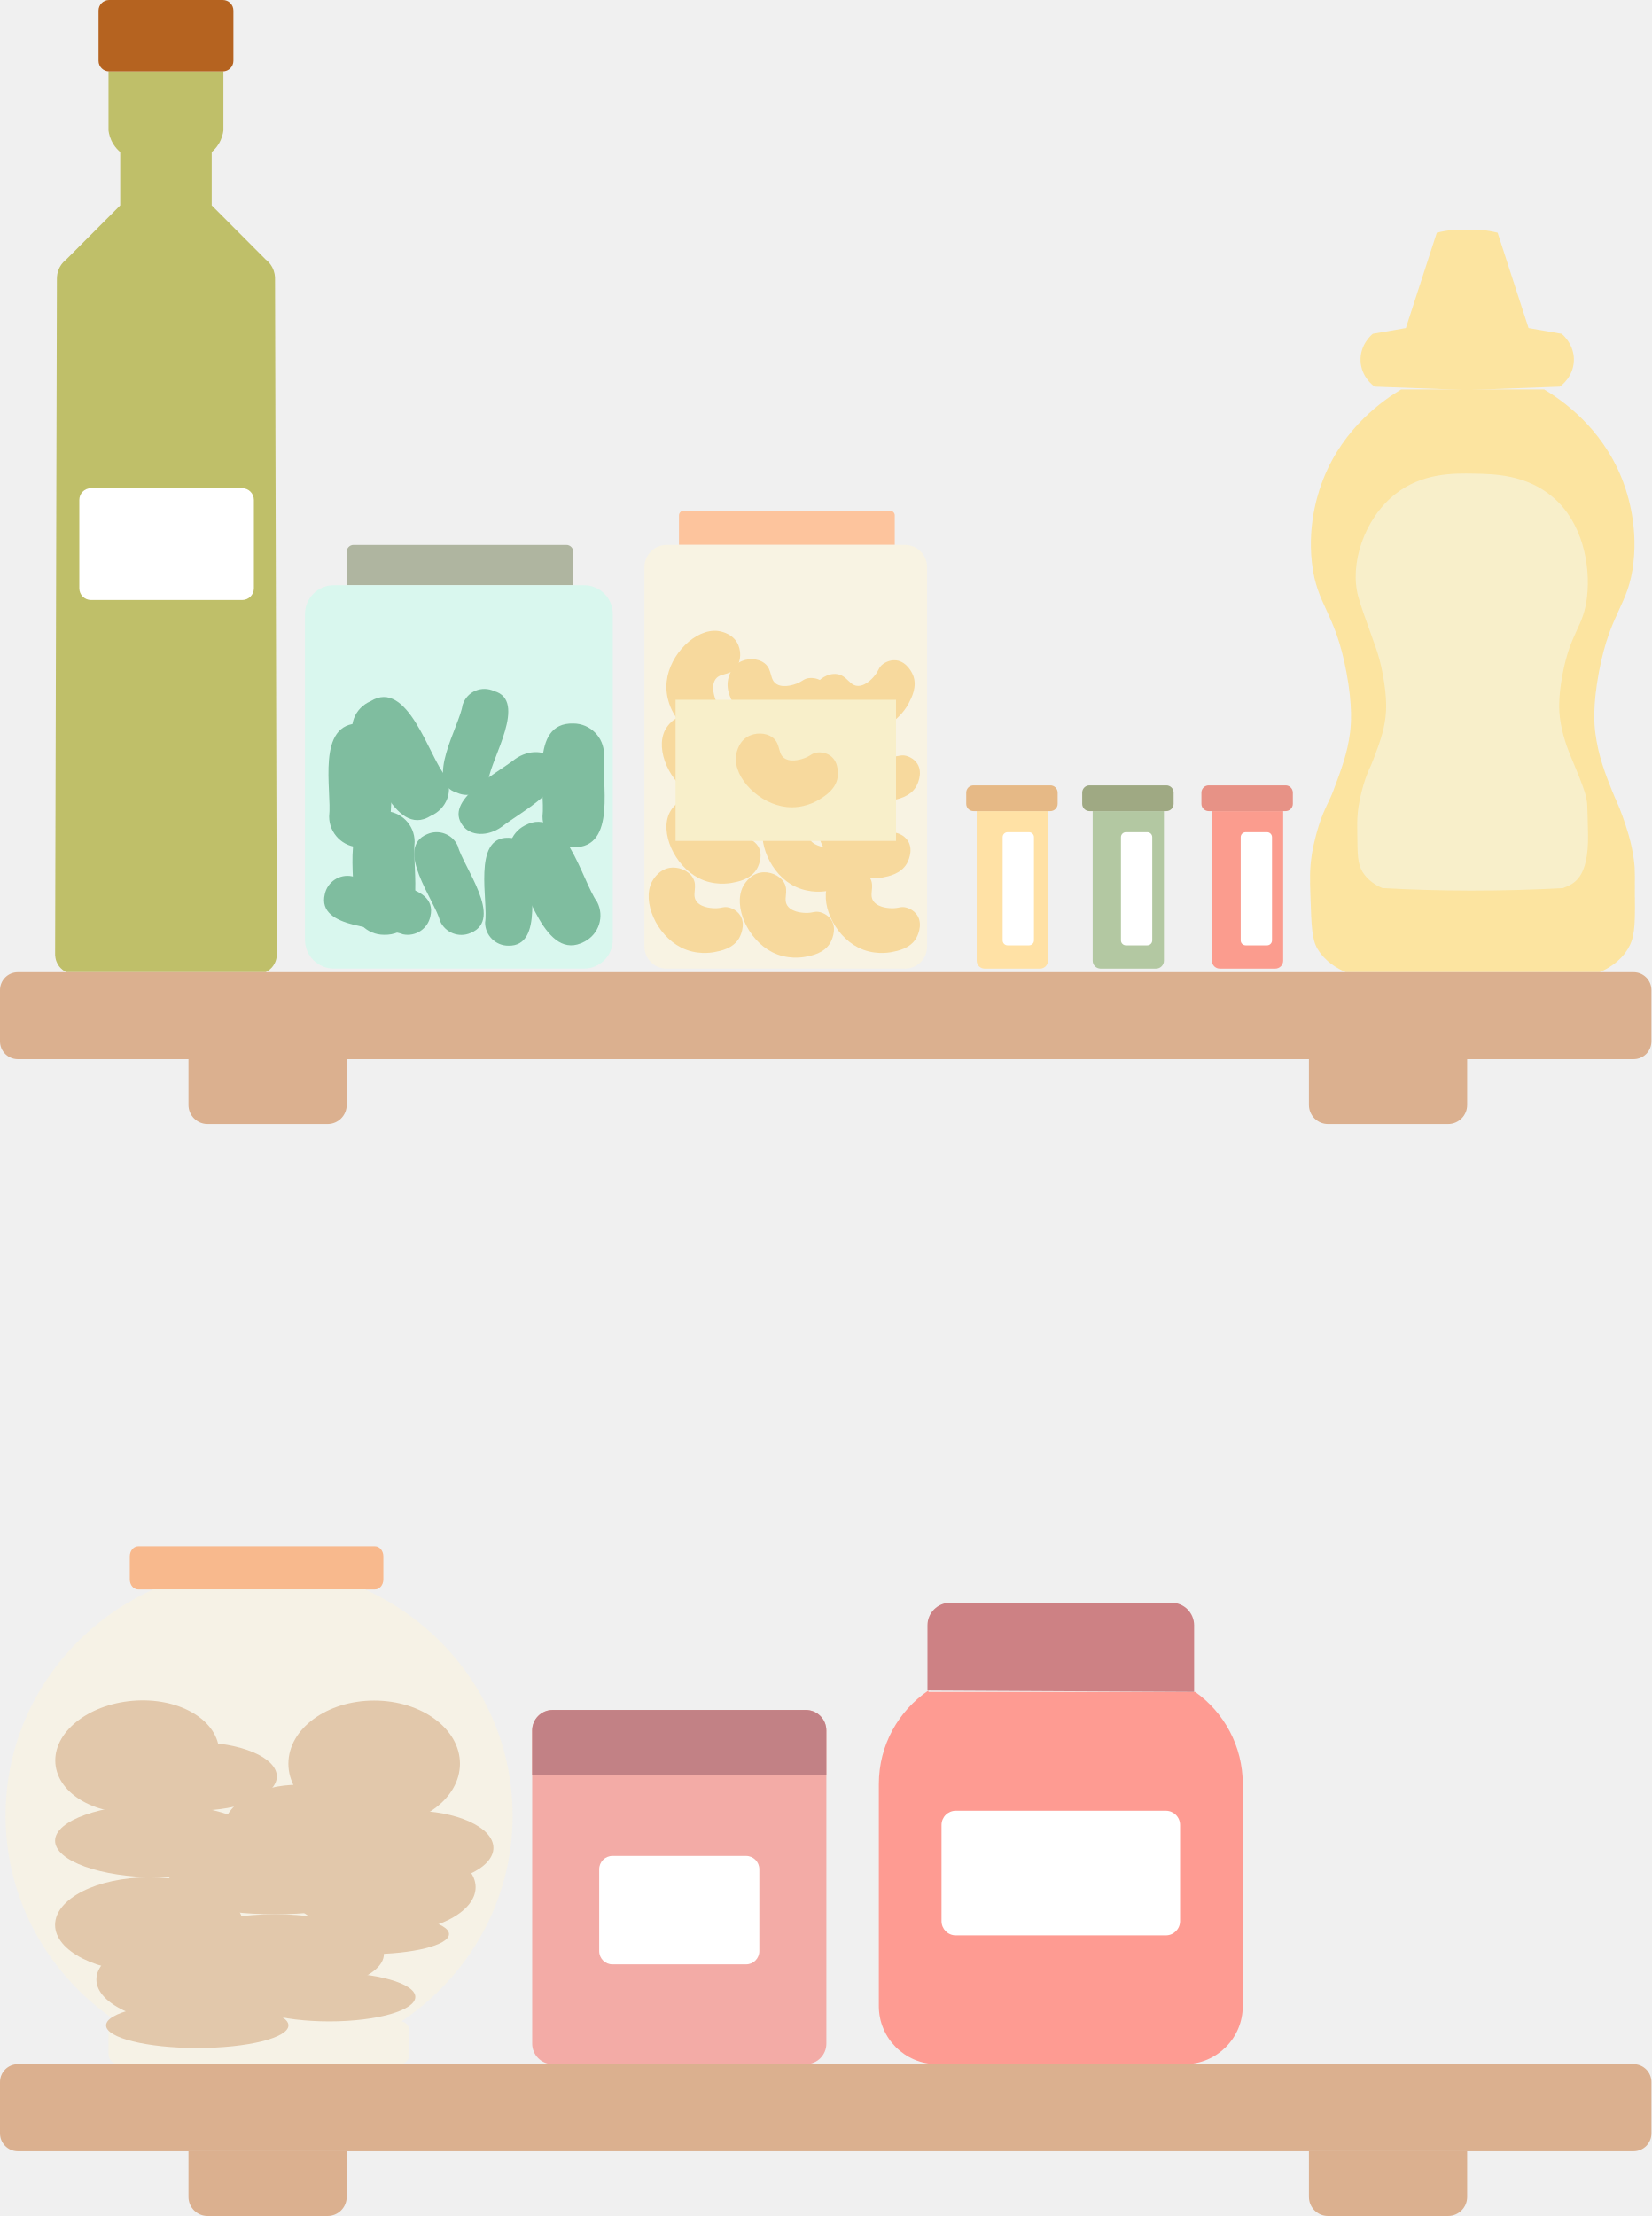
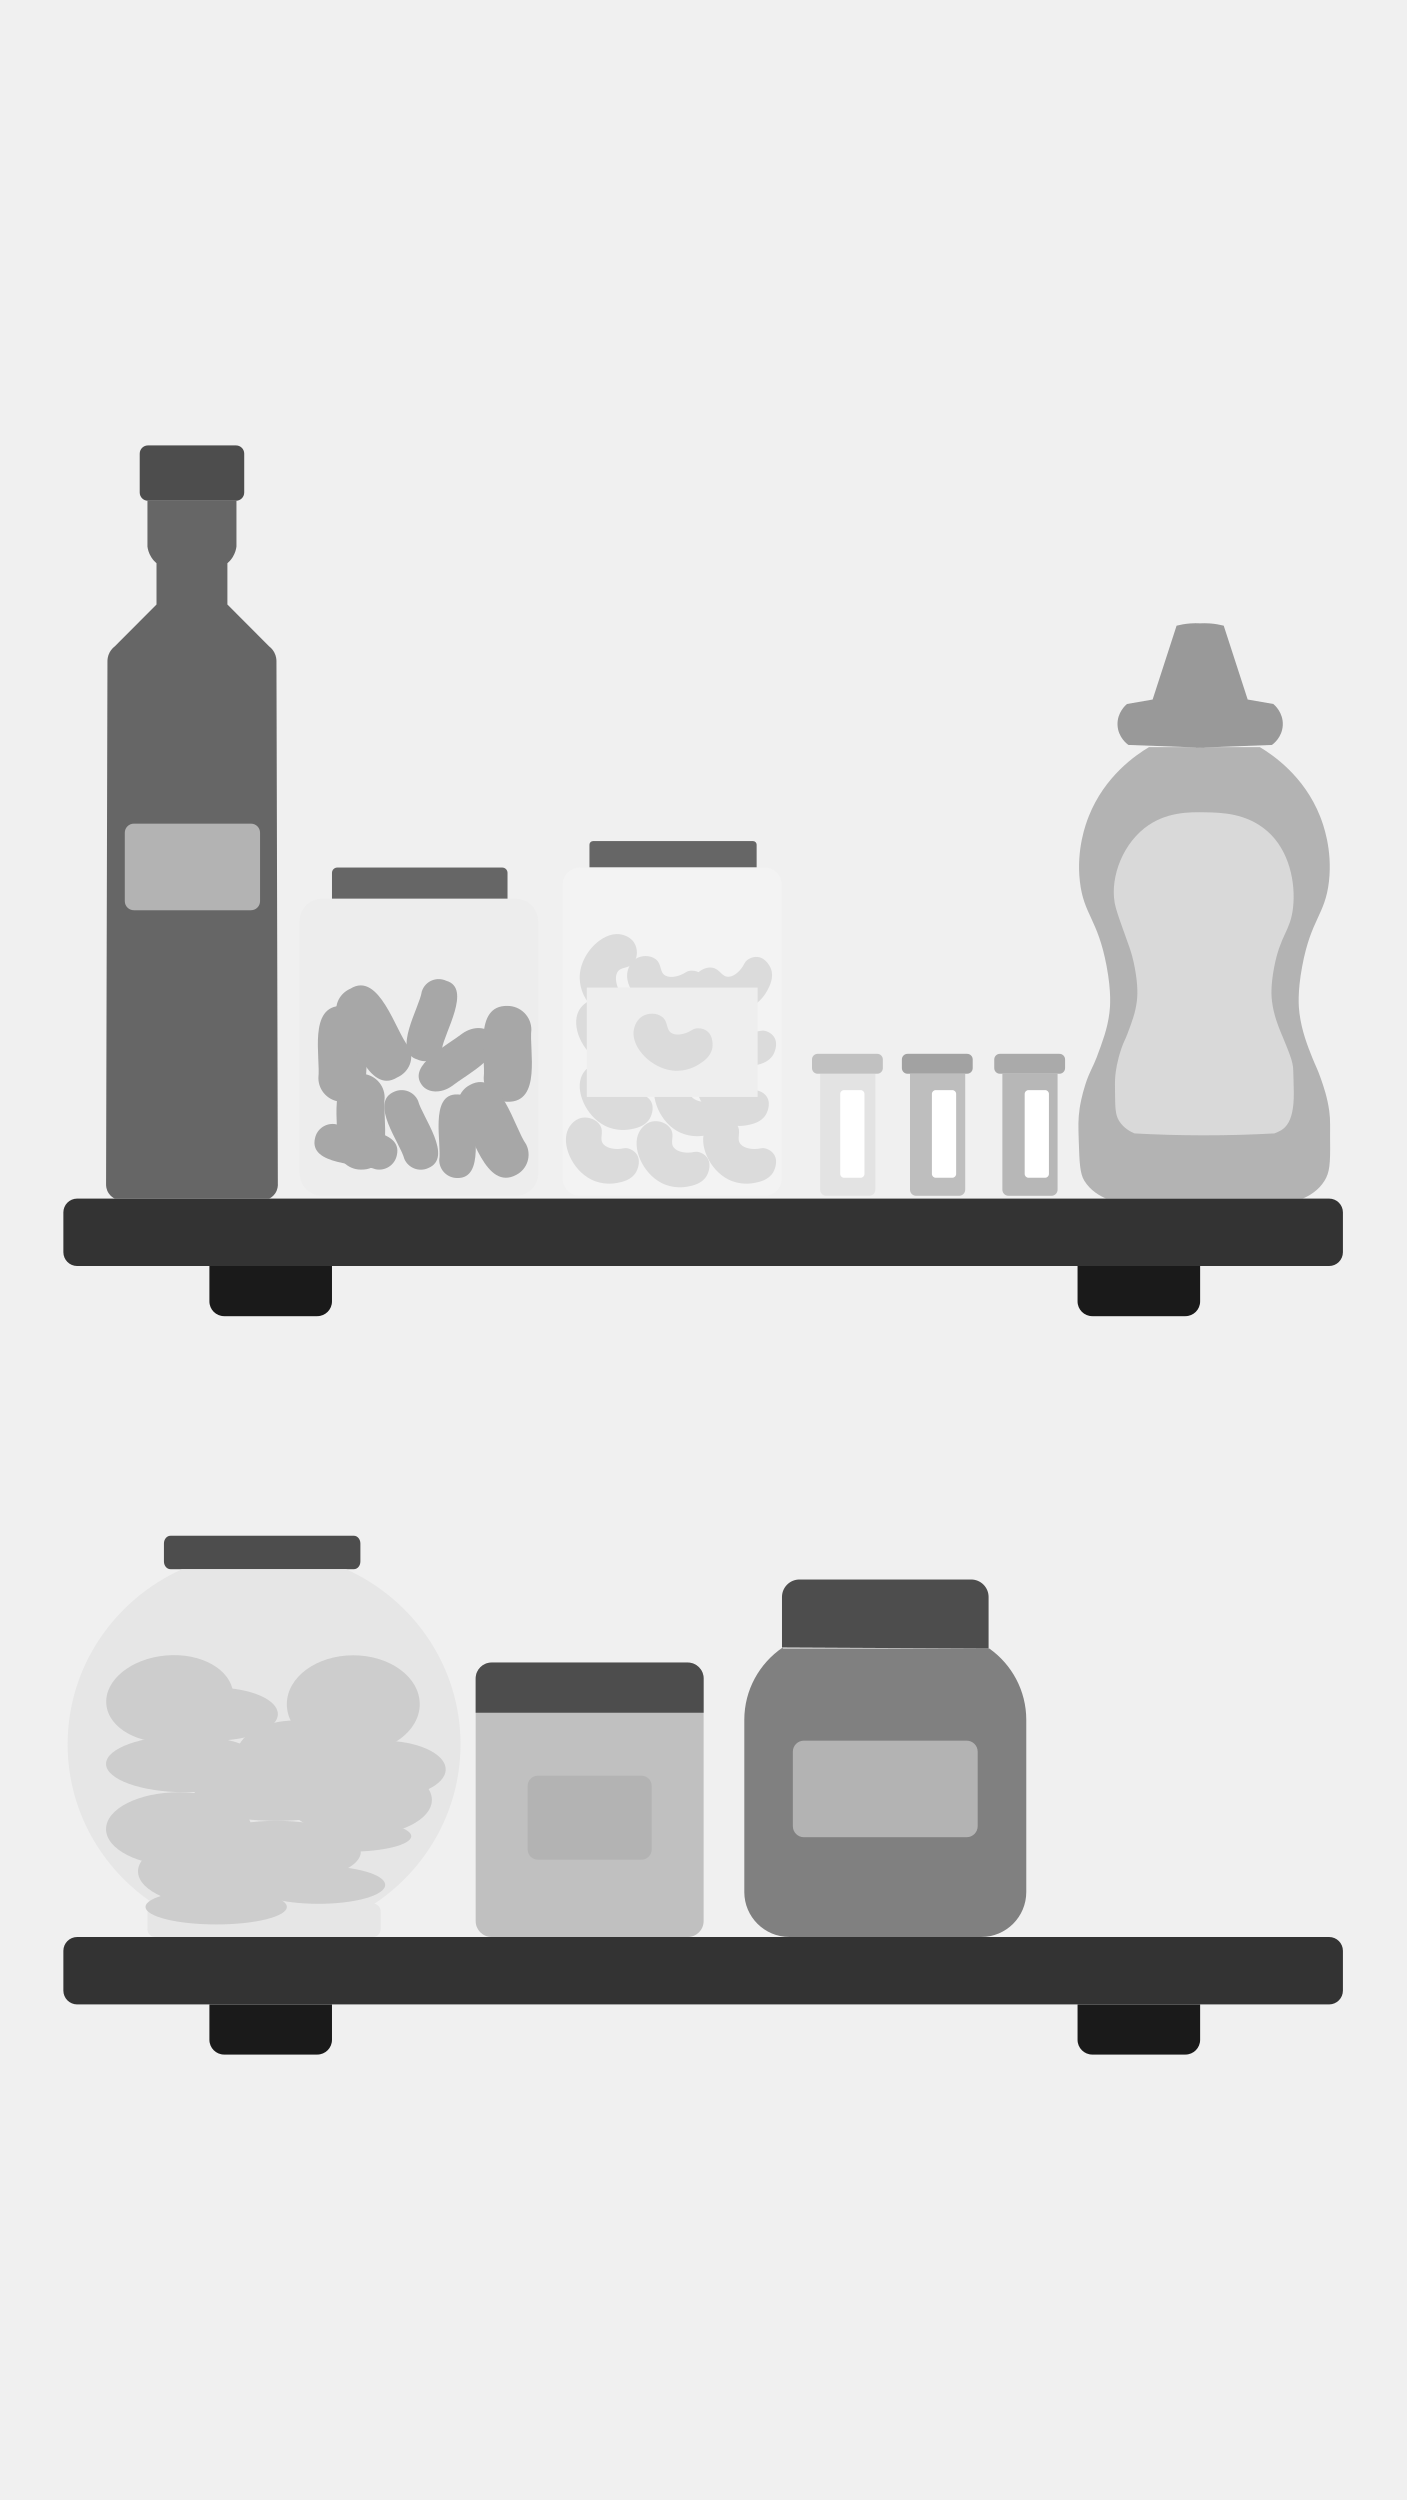
- <svg xmlns="http://www.w3.org/2000/svg" id="Layer_2" data-name="Layer 2" viewBox="0 0 491.35 659.23">
+ <svg xmlns="http://www.w3.org/2000/svg" id="Layer_2" data-name="Layer 2" viewBox="0 0 540 960">
  <defs>
    <style>
      .cls-1 {
+         fill: #b7b7b7;
+       }
+ 
+       .cls-2 {
+         fill: #a7a7a7;
+       }
+ 
+       .cls-3 {
        fill: #fff;
      }

-       .cls-2 {
-         fill: #f8efca;
-       }
- 
-       .cls-3 {
-         fill: #cd8184;
-       }
- 
      .cls-4 {
-         fill: #b3c8a2;
+         fill: #dbdbdb;
      }

      .cls-5 {
-         fill: #f6f2e6;
+         fill: silver;
      }

      .cls-6 {
-         fill: #bfbf69;
+         fill: #4d4d4d;
      }

      .cls-7 {
-         fill: #9fa983;
+         fill: #333;
      }

      .cls-8 {
-         fill: #b56320;
+         fill: #e6e6e6;
      }

      .cls-9 {
-         fill: #e79286;
+         fill: gray;
      }

      .cls-10 {
-         fill: #fce4a0;
+         fill: #aaa;
      }

      .cls-11 {
-         fill: #d9f7ee;
+         fill: #bebebe;
      }

      .cls-12 {
-         fill: #fe9b92;
+         fill: none;
      }

      .cls-13 {
-         fill: #c28185;
+         fill: #c1c1c1;
      }

      .cls-14 {
-         fill: #e2c8ab;
+         fill: #999;
      }

      .cls-15 {
-         fill: #ffe1a5;
+         fill: #b3b3b3;
      }

      .cls-16 {
-         fill: #7fbd9f;
+         fill: #1a1a1a;
      }

      .cls-17 {
-         fill: #afb5a0;
+         fill: #f3f3f3;
      }

      .cls-18 {
-         fill: #f7d99d;
+         fill: #d9d9d9;
      }

      .cls-19 {
-         fill: #f3aba6;
+         fill: #cdcdcd;
      }

      .cls-20 {
-         fill: #fb9c8e;
+         fill: #eee;
      }

      .cls-21 {
-         fill: #f8b98d;
+         fill: #666;
      }

      .cls-22 {
-         fill: #f8f3e3;
+         fill: #a2a2a2;
      }

      .cls-23 {
-         fill: #fdc49d;
+         fill: #e3e3e3;
      }

      .cls-24 {
-         fill: #e6b986;
-       }
- 
-       .cls-25 {
-         fill: #dbb08f;
+         fill: #ededed;
      }
    </style>
  </defs>
  <g id="Layer_2-2" data-name="Layer 2">
    <g>
      <g>
-         <path class="cls-6" d="m82.36,283.6c-.18-66.88-.35-133.75-.53-200.63.01-.67-.06-2.05-.86-3.53-.62-1.14-1.42-1.86-1.93-2.25-5.35-5.37-10.7-10.73-16.05-16.1v-15.84c.59-.5,1.36-1.27,2.03-2.35,1-1.61,1.33-3.14,1.45-4.07v-17.59h-34.18v17.59c.12.92.44,2.46,1.45,4.07.67,1.08,1.44,1.85,2.03,2.35v15.84c-5.35,5.37-10.7,10.73-16.05,16.1-.5.39-1.3,1.1-1.93,2.25-.8,1.48-.87,2.86-.86,3.53-.18,66.88-.35,133.75-.53,200.63-.02.55-.01,2.15,1.07,3.69.77,1.11,1.74,1.67,2.25,1.93h59.33c.51-.25,1.47-.82,2.25-1.93,1.08-1.54,1.09-3.14,1.07-3.69Z" />
-         <rect class="cls-8" x="29.32" width="40.13" height="21.25" rx="3.15" ry="3.15" />
+         <g>
+           <path class="cls-6" d="m127.81,602.57h8.09c1.38,0,2.49-1.32,2.49-2.97v-6.9c0-1.63-1.12-2.97-2.49-2.97h-70.45c-1.39,0-2.5,1.34-2.5,2.97v6.9c0,1.65,1.12,2.97,2.5,2.97h9.31" />
+           <path class="cls-8" d="m143.78,731.02c1.35.28,2.38,1.47,2.38,2.91v6.9c0,1.65-1.32,2.97-2.96,2.97H59.58c-1.63,0-2.97-1.32-2.97-2.97v-6.9c0-1.44,1.03-2.63,2.4-2.91-19.95-13.31-33.04-35.75-33.04-61.2,0-29.84,18.01-55.55,43.95-67.25h62.97c25.94,11.7,43.95,37.41,43.95,67.25,0,25.45-13.11,47.89-33.04,61.2Z" />
+           <rect class="cls-7" x="24.33" y="743.81" width="491.35" height="25.89" rx="5.31" ry="5.31" />
+           <path class="cls-16" d="m80.4,769.7h47.08v13.59c0,3.13-2.54,5.67-5.67,5.67h-35.73c-3.13,0-5.67-2.54-5.67-5.67v-13.59h0Z" />
+           <path class="cls-16" d="m413.77,769.7h47.08v13.59c0,3.13-2.54,5.67-5.67,5.67h-35.73c-3.13,0-5.67-2.54-5.67-5.67v-13.59h0Z" />
+           <path class="cls-9" d="m394.09,660.46v66.07c0,9.53-7.72,17.27-17.27,17.27h-73.72c-9.55,0-17.29-7.74-17.29-17.27v-66.07c0-11.58,5.86-21.79,14.77-27.84v.43h79.34c8.58,6.08,14.17,16.1,14.17,27.41Z" />
+           <path class="cls-6" d="m379.62,633.05v-19.8c0-3.71-3-6.72-6.71-6.72h-65.91c-3.72,0-6.72,3.02-6.72,6.72v19.38" />
+           <rect class="cls-5" x="182.66" y="638.42" width="87.53" height="105.39" rx="6.11" ry="6.11" />
+           <path class="cls-6" d="m188.77,638.42h75.31c3.37,0,6.11,2.74,6.11,6.11v13.15h-87.53v-13.15c0-3.37,2.74-6.11,6.11-6.11Z" />
+           <ellipse class="cls-19" cx="135.66" cy="654.41" rx="25.52" ry="18.78" />
+           <ellipse class="cls-19" cx="65.16" cy="652.33" rx="24.44" ry="16.69" transform="translate(-55.69 7.99) rotate(-4.92)" />
+           <ellipse class="cls-19" cx="106.13" cy="690.52" rx="32.42" ry="8.67" />
+           <ellipse class="cls-19" cx="71.06" cy="677.33" rx="30.34" ry="10.88" />
+           <ellipse class="cls-19" cx="68.69" cy="702.37" rx="27.97" ry="14.15" />
+           <ellipse class="cls-19" cx="137.99" cy="691.15" rx="27.85" ry="13.82" />
+           <ellipse class="cls-19" cx="113.27" cy="673.81" rx="22.39" ry="13.14" />
+           <ellipse class="cls-19" cx="106.13" cy="711.07" rx="32.42" ry="11.88" />
+           <ellipse class="cls-19" cx="83.02" cy="732.25" rx="27.13" ry="6.74" />
+           <ellipse class="cls-19" cx="84.03" cy="718.61" rx="31.03" ry="13.64" />
+           <ellipse class="cls-19" cx="122.28" cy="723.8" rx="25.62" ry="7.27" />
+           <ellipse class="cls-19" cx="82.74" cy="658.21" rx="23.96" ry="10.17" />
+           <ellipse class="cls-19" cx="146.71" cy="679.45" rx="24.43" ry="11.07" />
+           <ellipse class="cls-19" cx="134.03" cy="705.09" rx="23.89" ry="5.98" />
+           <rect class="cls-15" x="202.61" y="681.86" width="47.64" height="32.26" rx="3.94" ry="3.94" />
+           <rect class="cls-15" x="304.45" y="668.41" width="70.98" height="37.08" rx="4.24" ry="4.24" />
+         </g>
+         <g>
+           <g>
+             <path class="cls-21" d="m106.69,454.64c-.18-66.88-.35-133.75-.53-200.63.01-.67-.06-2.05-.86-3.53-.62-1.14-1.42-1.86-1.93-2.25-5.35-5.37-10.7-10.73-16.05-16.1v-15.84c.59-.5,1.36-1.27,2.03-2.35,1-1.61,1.33-3.14,1.45-4.07v-17.59h-34.18v17.59c.12.92.44,2.46,1.45,4.07.67,1.08,1.44,1.85,2.03,2.35v15.84c-5.35,5.37-10.7,10.73-16.05,16.1-.5.39-1.3,1.1-1.93,2.25-.8,1.48-.87,2.86-.86,3.53-.18,66.88-.35,133.75-.53,200.63-.02.55-.01,2.15,1.07,3.69.77,1.11,1.74,1.67,2.25,1.93h59.33c.51-.25,1.47-.82,2.25-1.93,1.08-1.54,1.09-3.14,1.07-3.69Z" />
+             <rect class="cls-6" x="53.65" y="171.04" width="40.13" height="21.25" rx="3.15" ry="3.15" />
+           </g>
+           <path class="cls-21" d="m129.51,333.14h63.34c1.12,0,2.04.91,2.04,2.04v9.95h-67.41v-9.95c0-1.12.91-2.04,2.04-2.04Z" />
+           <rect class="cls-24" x="115.06" y="345.13" width="91.59" height="114.06" rx="8.58" ry="8.58" />
+           <path class="cls-21" d="m227.73,322.98h61.44c.76,0,1.38.62,1.38,1.38v8.78h-64.2v-8.78c0-.76.62-1.38,1.38-1.38Z" />
+           <rect class="cls-17" x="216.07" y="333.14" width="84.1" height="126.05" rx="6.58" ry="6.58" />
+           <path class="cls-23" d="m314.94,412.32h21.19v44.52c0,1.29-1.05,2.35-2.35,2.35h-16.5c-1.29,0-2.35-1.05-2.35-2.35v-44.52h0Z" />
+           <rect class="cls-13" x="311.81" y="404.67" width="27.2" height="7.65" rx="2.16" ry="2.16" />
+           <path class="cls-11" d="m349.45,412.32h21.19v44.52c0,1.29-1.05,2.35-2.35,2.35h-16.5c-1.29,0-2.35-1.05-2.35-2.35v-44.52h0Z" />
+           <rect class="cls-22" x="346.32" y="404.67" width="27.2" height="7.65" rx="2.16" ry="2.16" />
+           <g>
+             <path class="cls-1" d="m384.92,412.32h21.19v44.52c0,1.29-1.05,2.35-2.35,2.35h-16.5c-1.29,0-2.35-1.05-2.35-2.35v-44.52h0Z" />
+             <rect class="cls-10" x="381.79" y="404.67" width="27.2" height="7.65" rx="2.16" ry="2.16" />
+           </g>
+           <path class="cls-15" d="m510.75,438c-.06-5.16.18-7.74-.31-11.32-.74-5.36-2.18-9.49-3.32-12.73-1.3-3.68-1.84-4.39-3.22-7.84-1.86-4.67-4.06-10.27-4.92-17.12-.29-2.29-.82-7.87,1.07-17.98,3.41-18.23,8.81-19.68,10.27-32.53,1.4-12.36-2.28-22.16-3.42-25.04-6.1-15.38-18.06-23.51-23.11-26.54h-42.59c-5.06,3.02-17.01,11.16-23.11,26.54-1.14,2.88-4.83,12.68-3.42,25.04,1.46,12.85,6.86,14.3,10.27,32.53,1.89,10.1,1.36,15.68,1.07,17.98-.76,6.04-2.55,10.79-4.92,17.12-1.32,3.51-2.73,5.45-4.22,10.04-1.57,4.82-2.14,8.51-2.27,9.35-.62,4.14-.54,7.06-.36,12.49.27,8.34.4,12.59,2.14,15.41,2.36,3.84,5.98,5.83,8.35,6.85h75.54c2.37-1.02,5.99-3.01,8.35-6.85,1.95-3.17,2.25-6.31,2.14-15.41Z" />
+           <path class="cls-18" d="m496.82,419.4c-.02-1.68-.06-3.59-.13-5.71-.08-2.28-.1-3.41-.16-3.88-.23-1.91-.7-3.47-2.22-7.35-1.15-2.92-1.88-4.57-2.36-5.74-1.09-2.63-2.84-6.96-3.5-12.18-.21-1.63-.58-5.6.76-12.79,2.43-12.97,6.27-14,7.31-23.14,1.1-9.64-1.43-22.14-9.98-29.53-7.95-6.87-17.49-7.04-23.61-7.15-6.1-.11-15.39-.27-23.43,6.06-9.37,7.38-13.72,20.98-11.02,30.62.78,2.8,1.88,5.83,5.14,14.93.77,2.14,1.52,4.75,2.16,8.21,1.34,7.19.97,11.15.76,12.79-.54,4.3-1.81,7.68-3.5,12.18-1.12,2.97-1.46,3.11-2.39,5.8-1.73,5.04-2.19,8.91-2.31,10-.26,2.46-.21,4.18-.17,6.88.07,5.7.06,8.58,1.52,10.96,1.68,2.73,4.25,4.15,5.94,4.87,8.31.46,17.05.72,26.17.74,9.63.01,18.83-.26,27.56-.74,3.22-1.27,7.62-2.8,7.46-15.83Z" />
+           <path class="cls-14" d="m488.95,270.33c-3.28-.57-6.56-1.14-9.84-1.71-3.07-9.45-6.13-18.9-9.2-28.36-1.46-.37-3.22-.71-5.24-.86-1.39-.1-2.66-.1-3.81-.04-1.16-.06-2.43-.07-3.81.04-2.02.15-3.79.49-5.24.86-3.07,9.45-6.13,18.9-9.2,28.36-3.28.57-6.56,1.14-9.84,1.71-.38.31-3.87,3.26-3.64,8.13.22,4.71,3.74,7.29,4.17,7.6,8.64.32,17.28.64,25.92.96,0,.04,0,.08,0,.12l1.64-.06c.55.02,1.1.04,1.64.06,0-.04,0-.08,0-.12,8.64-.32,17.28-.64,25.92-.96.43-.3,3.95-2.89,4.17-7.6.23-4.87-3.26-7.83-3.64-8.13Z" />
+           <rect class="cls-7" x="24.33" y="460.26" width="491.35" height="25.89" rx="5.31" ry="5.31" />
+           <path class="cls-16" d="m80.4,486.15h47.08v13.59c0,3.13-2.54,5.67-5.67,5.67h-35.73c-3.13,0-5.67-2.54-5.67-5.67v-13.59h0Z" />
+           <path class="cls-16" d="m413.77,486.15h47.08v13.59c0,3.13-2.54,5.67-5.67,5.67h-35.73c-3.13,0-5.67-2.54-5.67-5.67v-13.59h0Z" />
+           <path class="cls-2" d="m161.99,416.62c2.26,3.17,7.44,3.35,11.57.41,5.96-4.66,21.2-12.27,15.56-19.75-2.26-3.17-7.44-3.35-11.57-.41-5.96,4.66-21.2,12.27-15.56,19.75Z" />
+           <path class="cls-2" d="m138.55,449.13c-5.05,0-9.15-4.1-9.15-9.15.89-7.75-4.07-27.99,9.15-27.66,5.05,0,9.15,4.1,9.15,9.15-.89,7.75,4.07,27.99-9.15,27.66Z" />
+           <path class="cls-2" d="m131.41,423.08c-5.05,0-9.15-4.1-9.15-9.15.89-7.75-4.07-27.99,9.15-27.66,5.05,0,9.15,4.1,9.15,9.15-.89,7.75,4.07,27.99-9.15,27.66Z" />
+           <path class="cls-2" d="m194.89,423.08c-5.05,0-9.15-4.1-9.15-9.15.89-7.75-4.07-27.99,9.15-27.66,5.05,0,9.15,4.1,9.15,9.15-.89,7.75,4.07,27.99-9.15,27.66Z" />
+           <path class="cls-2" d="m152.47,413.76c4.63-1.99,6.98-7.45,4.34-11.95-4.78-5.51-11.17-29.07-22.24-22.16-4.64,1.99-6.99,7.45-4.34,11.95,4.78,5.51,11.17,29.07,22.25,22.16Z" />
+           <path class="cls-2" d="m171.39,376.63c-3.62-1.69-8.11-.03-9.43,4.13-.8,6.03-11.58,23.26-1.66,26.09,3.62,1.69,8.11.03,9.43-4.13.8-6.03,11.58-23.26,1.66-26.09Z" />
+           <path class="cls-2" d="m175.56,452.36c10.81.29,5.86-19.12,6.9-25.2,0-3.81-3.09-6.9-6.9-6.9-10.81-.29-5.86,19.12-6.9,25.2,0,3.81,3.09,6.9,6.9,6.9Z" />
+           <path class="cls-2" d="m164.37,448.58c10.01-4.08-2.33-19.86-3.82-25.85-1.53-3.49-5.61-5.08-9.1-3.54-10.01,4.08,2.33,19.86,3.82,25.85,1.53,3.49,5.61,5.08,9.1,3.54Z" />
+           <path class="cls-2" d="m120.96,437.09c-2.49,10.52,17.52,9.64,23.26,11.9,3.73.78,7.39-1.62,8.16-5.35,2.49-10.52-17.52-9.64-23.26-11.9-3.73-.78-7.39,1.62-8.16,5.35Z" />
+           <path class="cls-2" d="m198.24,451.15c4.29-2.21,5.98-7.48,3.77-11.77-4.56-6.29-9.76-29.13-21.54-22.77-4.29,2.21-5.98,7.48-3.77,11.77,4.56,6.29,9.76,29.13,21.54,22.77Z" />
+           <path class="cls-4" d="m264.71,413.65c1.45,2.87-.95,5.13.72,7.35,1.44,1.92,4.7,2.18,5.3,2.23,1.92.16,2.54-.42,4.07.1.26.09,2.15.76,3.13,2.6,1.62,3.04-.71,6.51-.84,6.7-2.05,2.97-5.74,3.38-7.68,3.59-1.03.11-5.48.5-9.81-2.15-6.96-4.26-10.54-14.47-7.15-20.08.24-.4,2.11-3.38,5.44-3.77,2.68-.31,5.66,1.14,6.82,3.42Z" />
+           <path class="cls-4" d="m255.11,387c1.67,2.75-.55,5.19,1.28,7.28,1.59,1.8,4.85,1.82,5.46,1.82,1.92,0,2.5-.61,4.07-.21.27.07,2.2.59,3.32,2.35,1.84,2.91-.21,6.54-.32,6.74-1.82,3.12-5.46,3.81-7.38,4.17-1.02.19-5.43.92-9.95-1.39-7.27-3.71-11.62-13.62-8.67-19.47.21-.41,1.85-3.54,5.14-4.17,2.64-.51,5.73.7,7.06,2.89Z" />
+           <path class="cls-4" d="m243.35,369.68c-1.98,2.54-5.05,1.32-6.35,3.78-1.12,2.12.02,5.18.24,5.75.67,1.8,1.46,2.12,1.64,3.72.03.27.23,2.27-1.02,3.94-2.06,2.76-6.19,2.13-6.42,2.09-3.56-.59-5.5-3.75-6.52-5.42-.54-.88-2.79-4.75-2.23-9.8.89-8.11,8.61-15.7,15.13-15.02.46.05,3.96.47,5.72,3.32,1.42,2.29,1.38,5.61-.19,7.63Z" />
+           <path class="cls-4" d="m251.77,368.32c2.54,1.97,1.34,5.04,3.8,6.34,2.12,1.12,5.18-.04,5.75-.25,1.8-.68,2.12-1.47,3.72-1.65.27-.03,2.27-.23,3.94,1.01,2.76,2.05,2.15,6.18,2.11,6.41-.58,3.56-3.74,5.51-5.4,6.54-.88.54-4.74,2.8-9.79,2.26-8.12-.87-15.72-8.56-15.06-15.09.05-.46.46-3.96,3.3-5.73,2.29-1.42,5.6-1.4,7.63.17Z" />
+           <path class="cls-4" d="m273.33,371.57c3.19.4,3.72,3.66,6.5,3.51,2.4-.12,4.44-2.67,4.82-3.15,1.2-1.5,1.07-2.34,2.36-3.32.22-.17,1.83-1.36,3.91-1.14,3.42.36,5,4.23,5.08,4.44,1.31,3.36-.41,6.64-1.32,8.38-.48.92-2.65,4.82-7.27,6.93-7.42,3.39-17.89.65-20.65-5.3-.2-.42-1.63-3.64-.08-6.62,1.24-2.39,4.11-4.06,6.65-3.74Z" />
+           <path class="cls-4" d="m257.57,433.52c1.67,2.75-.55,5.19,1.28,7.28,1.59,1.8,4.85,1.82,5.46,1.82,1.92,0,2.5-.61,4.07-.21.27.07,2.2.59,3.32,2.35,1.84,2.91-.21,6.54-.32,6.74-1.82,3.12-5.46,3.81-7.38,4.17-1.02.19-5.43.92-9.95-1.39-7.27-3.71-11.62-13.62-8.67-19.47.21-.41,1.85-3.54,5.14-4.17,2.64-.51,5.73.7,7.06,2.89Z" />
+           <path class="cls-4" d="m280.34,409.95c1.67,2.75-.55,5.19,1.28,7.28,1.59,1.8,4.85,1.82,5.46,1.82,1.92,0,2.5-.61,4.07-.21.27.07,2.2.59,3.32,2.35,1.84,2.91-.21,6.54-.32,6.74-1.82,3.12-5.46,3.81-7.38,4.17-1.02.19-5.43.92-9.95-1.39-7.27-3.71-11.62-13.62-8.67-19.47.21-.41,1.85-3.54,5.14-4.17,2.64-.51,5.73.7,7.06,2.89Z" />
+           <path class="cls-4" d="m283.13,432.12c1.67,2.75-.55,5.19,1.28,7.28,1.59,1.8,4.85,1.82,5.46,1.82,1.92,0,2.5-.61,4.07-.21.27.07,2.2.59,3.32,2.35,1.84,2.91-.21,6.54-.32,6.74-1.82,3.12-5.46,3.81-7.38,4.17-1.02.19-5.43.92-9.95-1.39-7.27-3.71-11.62-13.62-8.67-19.47.21-.41,1.85-3.54,5.14-4.17,2.64-.51,5.73.7,7.06,2.89Z" />
+           <path class="cls-4" d="m283.13,387c1.67,2.75-.55,5.19,1.28,7.28,1.59,1.8,4.85,1.82,5.46,1.82,1.92,0,2.5-.61,4.07-.21.27.07,2.2.59,3.32,2.35,1.84,2.91-.21,6.54-.32,6.74-1.82,3.12-5.46,3.81-7.38,4.17-1.02.19-5.43.92-9.95-1.39-7.27-3.71-11.62-13.62-8.67-19.47.21-.41,1.85-3.54,5.14-4.17,2.64-.51,5.73.7,7.06,2.89Z" />
+           <path class="cls-4" d="m234.37,387c1.67,2.75-.55,5.19,1.28,7.28,1.59,1.8,4.85,1.82,5.46,1.82,1.92,0,2.5-.61,4.07-.21.27.07,2.2.59,3.32,2.35,1.84,2.91-.21,6.54-.32,6.74-1.82,3.12-5.46,3.81-7.38,4.17-1.02.19-5.43.92-9.95-1.39-7.27-3.71-11.62-13.62-8.67-19.47.21-.41,1.85-3.54,5.14-4.17,2.64-.51,5.73.7,7.06,2.89Z" />
+           <path class="cls-4" d="m235.73,411.5c1.67,2.75-.55,5.19,1.28,7.28,1.59,1.8,4.85,1.82,5.46,1.82,1.92,0,2.5-.61,4.07-.21.27.07,2.2.59,3.32,2.35,1.84,2.91-.21,6.54-.32,6.74-1.82,3.12-5.46,3.81-7.38,4.17-1.02.19-5.43.92-9.95-1.39-7.27-3.71-11.62-13.62-8.67-19.47.21-.41,1.85-3.54,5.14-4.17,2.64-.51,5.73.7,7.06,2.89Z" />
+           <path class="cls-4" d="m230.44,432.12c1.67,2.75-.55,5.19,1.28,7.28,1.59,1.8,4.85,1.82,5.46,1.82,1.92,0,2.5-.61,4.07-.21.27.07,2.2.59,3.32,2.35,1.84,2.91-.21,6.54-.32,6.74-1.82,3.12-5.46,3.81-7.38,4.17-1.02.19-5.43.92-9.95-1.39-7.27-3.71-11.62-13.62-8.67-19.47.21-.41,1.85-3.54,5.14-4.17,2.64-.51,5.73.7,7.06,2.89Z" />
+           <rect class="cls-15" x="47.92" y="316.28" width="51.94" height="33.25" rx="3.48" ry="3.48" />
+           <rect class="cls-20" x="225.33" y="379.22" width="65.59" height="41.99" />
+           <path class="cls-4" d="m254.23,390.45c2.54,1.97,1.34,5.04,3.8,6.34,2.12,1.12,5.18-.04,5.75-.25,1.8-.68,2.12-1.47,3.72-1.65.27-.03,2.27-.23,3.94,1.01,2.76,2.05,2.15,6.18,2.11,6.41-.58,3.56-3.74,5.51-5.4,6.54-.88.54-4.74,2.8-9.79,2.26-8.12-.87-15.72-8.56-15.06-15.09.05-.46.46-3.96,3.3-5.73,2.29-1.42,5.6-1.4,7.63.17Z" />
+           <rect class="cls-3" x="322.64" y="418.6" width="9.31" height="33.66" rx="1.47" ry="1.47" />
+           <rect class="cls-3" x="357.85" y="418.6" width="9.31" height="33.66" rx="1.47" ry="1.47" />
+           <rect class="cls-3" x="393.48" y="418.6" width="9.31" height="33.66" rx="1.47" ry="1.47" />
+         </g>
      </g>
-       <path class="cls-17" d="m105.18,162.11h63.34c1.12,0,2.04.91,2.04,2.04v9.95h-67.41v-9.95c0-1.12.91-2.04,2.04-2.04Z" />
-       <rect class="cls-11" x="90.74" y="174.09" width="91.59" height="114.06" rx="8.58" ry="8.58" />
-       <path class="cls-23" d="m203.4,151.94h61.44c.76,0,1.38.62,1.38,1.38v8.78h-64.2v-8.78c0-.76.62-1.38,1.38-1.38Z" />
-       <rect class="cls-22" x="191.74" y="162.11" width="84.1" height="126.05" rx="6.58" ry="6.58" />
-       <path class="cls-15" d="m290.61,241.29h21.19v44.52c0,1.29-1.05,2.35-2.35,2.35h-16.5c-1.29,0-2.35-1.05-2.35-2.35v-44.52h0Z" />
-       <rect class="cls-24" x="287.48" y="233.64" width="27.2" height="7.65" rx="2.16" ry="2.16" />
-       <path class="cls-4" d="m325.12,241.29h21.19v44.52c0,1.29-1.05,2.35-2.35,2.35h-16.5c-1.29,0-2.35-1.05-2.35-2.35v-44.52h0Z" />
-       <rect class="cls-7" x="321.99" y="233.64" width="27.2" height="7.65" rx="2.16" ry="2.16" />
-       <g>
-         <path class="cls-20" d="m360.59,241.29h21.19v44.52c0,1.29-1.05,2.35-2.35,2.35h-16.5c-1.29,0-2.35-1.05-2.35-2.35v-44.52h0Z" />
-         <rect class="cls-9" x="357.46" y="233.64" width="27.2" height="7.65" rx="2.16" ry="2.16" />
-       </g>
-       <path class="cls-10" d="m486.42,266.97c-.06-5.16.18-7.74-.31-11.32-.74-5.36-2.18-9.49-3.32-12.73-1.3-3.68-1.84-4.39-3.22-7.84-1.86-4.67-4.06-10.27-4.92-17.12-.29-2.29-.82-7.87,1.07-17.98,3.41-18.23,8.81-19.68,10.27-32.53,1.4-12.36-2.28-22.16-3.42-25.04-6.1-15.38-18.06-23.51-23.11-26.54h-42.59c-5.06,3.02-17.01,11.16-23.11,26.54-1.14,2.88-4.83,12.68-3.42,25.04,1.46,12.85,6.86,14.3,10.27,32.53,1.89,10.1,1.36,15.68,1.07,17.98-.76,6.04-2.55,10.79-4.92,17.12-1.32,3.51-2.73,5.45-4.22,10.04-1.57,4.82-2.14,8.51-2.27,9.35-.62,4.14-.54,7.06-.36,12.49.27,8.34.4,12.59,2.14,15.41,2.36,3.84,5.98,5.83,8.35,6.85h75.54c2.37-1.02,5.99-3.01,8.35-6.85,1.95-3.17,2.25-6.31,2.14-15.41Z" />
-       <path class="cls-2" d="m472.49,248.37c-.02-1.68-.06-3.59-.13-5.71-.08-2.28-.1-3.41-.16-3.88-.23-1.91-.7-3.47-2.22-7.35-1.15-2.92-1.88-4.57-2.36-5.74-1.09-2.63-2.84-6.96-3.5-12.18-.21-1.63-.58-5.6.76-12.79,2.43-12.97,6.27-14,7.31-23.14,1.1-9.64-1.43-22.14-9.98-29.53-7.95-6.87-17.49-7.04-23.61-7.15-6.1-.11-15.39-.27-23.43,6.06-9.37,7.38-13.72,20.98-11.02,30.62.78,2.8,1.88,5.83,5.14,14.93.77,2.14,1.52,4.75,2.16,8.21,1.34,7.19.97,11.15.76,12.79-.54,4.3-1.81,7.68-3.5,12.18-1.12,2.97-1.46,3.11-2.39,5.8-1.73,5.04-2.19,8.91-2.31,10-.26,2.46-.21,4.18-.17,6.88.07,5.7.06,8.58,1.52,10.96,1.68,2.73,4.25,4.15,5.94,4.87,8.31.46,17.05.72,26.17.74,9.63.01,18.83-.26,27.56-.74,3.22-1.27,7.62-2.8,7.46-15.83Z" />
-       <path class="cls-10" d="m464.63,99.3c-3.28-.57-6.56-1.14-9.84-1.71-3.07-9.45-6.13-18.9-9.2-28.36-1.46-.37-3.22-.71-5.24-.86-1.39-.1-2.66-.1-3.81-.04-1.16-.06-2.43-.07-3.81.04-2.02.15-3.79.49-5.24.86-3.07,9.45-6.13,18.9-9.2,28.36-3.28.57-6.56,1.14-9.84,1.71-.38.31-3.87,3.26-3.64,8.13.22,4.71,3.74,7.29,4.17,7.6,8.64.32,17.28.64,25.92.96,0,.04,0,.08,0,.12l1.64-.06c.55.02,1.1.04,1.64.06,0-.04,0-.08,0-.12,8.64-.32,17.28-.64,25.92-.96.43-.3,3.95-2.89,4.17-7.6.23-4.87-3.26-7.83-3.64-8.13Z" />
-       <path class="cls-21" d="m103.48,472.83h8.09c1.38,0,2.49-1.32,2.49-2.97v-6.9c0-1.63-1.12-2.97-2.49-2.97H41.12c-1.39,0-2.5,1.34-2.5,2.97v6.9c0,1.65,1.12,2.97,2.5,2.97h9.31" />
-       <path class="cls-5" d="m119.46,601.29c1.35.28,2.38,1.47,2.38,2.91v6.9c0,1.65-1.32,2.97-2.96,2.97H35.26c-1.63,0-2.97-1.32-2.97-2.97v-6.9c0-1.44,1.03-2.63,2.4-2.91-19.95-13.31-33.04-35.75-33.04-61.2,0-29.84,18.01-55.55,43.95-67.25h62.97c25.94,11.7,43.95,37.41,43.95,67.25,0,25.45-13.11,47.89-33.04,61.2Z" />
-       <rect class="cls-25" y="289.22" width="491.35" height="25.89" rx="5.31" ry="5.31" />
-       <path class="cls-25" d="m56.07,315.12h47.08v13.59c0,3.13-2.54,5.67-5.67,5.67h-35.73c-3.13,0-5.67-2.54-5.67-5.67v-13.59h0Z" />
-       <path class="cls-25" d="m389.44,315.12h47.08v13.59c0,3.13-2.54,5.67-5.67,5.67h-35.73c-3.13,0-5.67-2.54-5.67-5.67v-13.59h0Z" />
-       <rect class="cls-25" y="614.07" width="491.35" height="25.89" rx="5.31" ry="5.31" />
-       <path class="cls-25" d="m56.07,639.97h47.08v13.59c0,3.13-2.54,5.67-5.67,5.67h-35.73c-3.13,0-5.67-2.54-5.67-5.67v-13.59h0Z" />
-       <path class="cls-25" d="m389.44,639.97h47.08v13.59c0,3.13-2.54,5.67-5.67,5.67h-35.73c-3.13,0-5.67-2.54-5.67-5.67v-13.59h0Z" />
-       <path class="cls-12" d="m369.76,530.72v66.07c0,9.53-7.72,17.27-17.27,17.27h-73.72c-9.55,0-17.29-7.74-17.29-17.27v-66.07c0-11.58,5.86-21.79,14.77-27.84v.43h79.34c8.58,6.08,14.17,16.1,14.17,27.41Z" />
-       <path class="cls-3" d="m355.29,503.32v-19.8c0-3.71-3-6.72-6.71-6.72h-65.91c-3.72,0-6.72,3.02-6.72,6.72v19.38" />
-       <rect class="cls-19" x="158.34" y="508.68" width="87.53" height="105.39" rx="6.11" ry="6.11" />
-       <path class="cls-13" d="m164.44,508.68h75.31c3.37,0,6.11,2.74,6.11,6.11v13.15h-87.53v-13.15c0-3.37,2.74-6.11,6.11-6.11Z" />
-       <path class="cls-16" d="m137.67,245.58c2.26,3.17,7.44,3.35,11.57.41,5.96-4.66,21.2-12.27,15.56-19.75-2.26-3.17-7.44-3.35-11.57-.41-5.96,4.66-21.2,12.27-15.56,19.75Z" />
-       <path class="cls-16" d="m114.22,278.09c-5.05,0-9.15-4.1-9.15-9.15.89-7.75-4.07-27.99,9.15-27.66,5.05,0,9.15,4.1,9.15,9.15-.89,7.75,4.07,27.99-9.15,27.66Z" />
-       <path class="cls-16" d="m107.08,252.04c-5.05,0-9.15-4.1-9.15-9.15.89-7.75-4.07-27.99,9.15-27.66,5.05,0,9.15,4.1,9.15,9.15-.89,7.75,4.07,27.99-9.15,27.66Z" />
-       <path class="cls-16" d="m170.56,252.04c-5.05,0-9.15-4.1-9.15-9.15.89-7.75-4.07-27.99,9.15-27.66,5.05,0,9.15,4.1,9.15,9.15-.89,7.75,4.07,27.99-9.15,27.66Z" />
-       <path class="cls-16" d="m128.14,242.72c4.63-1.99,6.98-7.45,4.34-11.95-4.78-5.51-11.17-29.07-22.24-22.16-4.64,1.99-6.99,7.45-4.34,11.95,4.78,5.51,11.17,29.07,22.25,22.16Z" />
-       <path class="cls-16" d="m147.06,205.6c-3.62-1.69-8.11-.03-9.43,4.13-.8,6.03-11.58,23.26-1.66,26.09,3.62,1.69,8.11.03,9.43-4.13.8-6.03,11.58-23.26,1.66-26.09Z" />
-       <path class="cls-16" d="m151.23,281.33c10.81.29,5.86-19.12,6.9-25.2,0-3.81-3.09-6.9-6.9-6.9-10.81-.29-5.86,19.12-6.9,25.2,0,3.81,3.09,6.9,6.9,6.9Z" />
-       <path class="cls-16" d="m140.04,277.54c10.01-4.08-2.33-19.86-3.82-25.85-1.53-3.49-5.61-5.08-9.1-3.54-10.01,4.08,2.33,19.86,3.82,25.85,1.53,3.49,5.61,5.08,9.1,3.54Z" />
-       <path class="cls-16" d="m96.63,266.05c-2.49,10.52,17.52,9.64,23.26,11.9,3.73.78,7.39-1.62,8.16-5.35,2.49-10.52-17.52-9.64-23.26-11.9-3.73-.78-7.39,1.62-8.16,5.35Z" />
-       <path class="cls-16" d="m173.91,280.12c4.29-2.21,5.98-7.48,3.77-11.77-4.56-6.29-9.76-29.13-21.54-22.77-4.29,2.21-5.98,7.48-3.77,11.77,4.56,6.29,9.76,29.13,21.54,22.77Z" />
-       <path class="cls-18" d="m240.39,242.61c1.45,2.87-.95,5.13.72,7.35,1.44,1.92,4.7,2.18,5.3,2.23,1.92.16,2.54-.42,4.07.1.26.09,2.15.76,3.13,2.6,1.62,3.04-.71,6.51-.84,6.7-2.05,2.97-5.74,3.38-7.68,3.59-1.03.11-5.48.5-9.81-2.15-6.96-4.26-10.54-14.47-7.15-20.08.24-.4,2.11-3.38,5.44-3.77,2.68-.31,5.66,1.14,6.82,3.42Z" />
-       <path class="cls-18" d="m230.78,215.96c1.67,2.75-.55,5.19,1.28,7.28,1.59,1.8,4.85,1.82,5.46,1.82,1.92,0,2.5-.61,4.07-.21.27.07,2.2.59,3.32,2.35,1.84,2.91-.21,6.54-.32,6.74-1.82,3.12-5.46,3.81-7.38,4.17-1.02.19-5.43.92-9.95-1.39-7.27-3.71-11.62-13.62-8.67-19.47.21-.41,1.85-3.54,5.14-4.17,2.64-.51,5.73.7,7.06,2.89Z" />
-       <path class="cls-18" d="m219.02,198.64c-1.98,2.54-5.05,1.32-6.35,3.78-1.12,2.12.02,5.18.24,5.75.67,1.8,1.46,2.12,1.64,3.72.03.27.23,2.27-1.02,3.94-2.06,2.76-6.19,2.13-6.42,2.09-3.56-.59-5.5-3.75-6.52-5.42-.54-.88-2.79-4.75-2.23-9.8.89-8.11,8.61-15.7,15.13-15.02.46.05,3.96.47,5.72,3.32,1.42,2.29,1.38,5.61-.19,7.63Z" />
-       <path class="cls-18" d="m227.45,197.28c2.54,1.97,1.34,5.04,3.8,6.34,2.12,1.12,5.18-.04,5.75-.25,1.8-.68,2.12-1.47,3.72-1.65.27-.03,2.27-.23,3.94,1.01,2.76,2.05,2.15,6.18,2.11,6.41-.58,3.56-3.74,5.51-5.4,6.54-.88.54-4.74,2.8-9.79,2.26-8.12-.87-15.72-8.56-15.06-15.09.05-.46.46-3.96,3.3-5.73,2.29-1.42,5.6-1.4,7.63.17Z" />
-       <path class="cls-18" d="m249,200.53c3.19.4,3.72,3.66,6.5,3.51,2.4-.12,4.44-2.67,4.82-3.15,1.2-1.5,1.07-2.34,2.36-3.32.22-.17,1.83-1.36,3.91-1.14,3.42.36,5,4.23,5.08,4.44,1.31,3.36-.41,6.64-1.32,8.38-.48.92-2.65,4.82-7.27,6.93-7.42,3.39-17.89.65-20.65-5.3-.2-.42-1.63-3.64-.08-6.62,1.24-2.39,4.11-4.06,6.65-3.74Z" />
-       <path class="cls-18" d="m233.24,262.48c1.67,2.75-.55,5.19,1.28,7.28,1.59,1.8,4.85,1.82,5.46,1.82,1.92,0,2.5-.61,4.07-.21.27.07,2.2.59,3.32,2.35,1.84,2.91-.21,6.54-.32,6.74-1.82,3.12-5.46,3.81-7.38,4.17-1.02.19-5.43.92-9.95-1.39-7.27-3.71-11.62-13.62-8.67-19.47.21-.41,1.85-3.54,5.14-4.17,2.64-.51,5.73.7,7.06,2.89Z" />
-       <path class="cls-18" d="m256.01,238.92c1.67,2.75-.55,5.19,1.28,7.28,1.59,1.8,4.85,1.82,5.46,1.82,1.92,0,2.5-.61,4.07-.21.27.07,2.2.59,3.32,2.35,1.84,2.91-.21,6.54-.32,6.74-1.82,3.12-5.46,3.81-7.38,4.17-1.02.19-5.43.92-9.95-1.39-7.27-3.71-11.62-13.62-8.67-19.47.21-.41,1.85-3.54,5.14-4.17,2.64-.51,5.73.7,7.06,2.89Z" />
-       <path class="cls-18" d="m258.81,261.09c1.67,2.75-.55,5.19,1.28,7.28,1.59,1.8,4.85,1.82,5.46,1.82,1.92,0,2.5-.61,4.07-.21.27.07,2.2.59,3.32,2.35,1.84,2.91-.21,6.54-.32,6.74-1.82,3.12-5.46,3.81-7.38,4.17-1.02.19-5.43.92-9.95-1.39-7.27-3.71-11.62-13.62-8.67-19.47.21-.41,1.85-3.54,5.14-4.17,2.64-.51,5.73.7,7.06,2.89Z" />
-       <path class="cls-18" d="m258.81,215.96c1.67,2.75-.55,5.19,1.28,7.28,1.59,1.8,4.85,1.82,5.46,1.82,1.92,0,2.5-.61,4.07-.21.27.07,2.2.59,3.32,2.35,1.84,2.91-.21,6.54-.32,6.74-1.82,3.12-5.46,3.81-7.38,4.17-1.02.19-5.43.92-9.95-1.39-7.27-3.71-11.62-13.62-8.67-19.47.21-.41,1.85-3.54,5.14-4.17,2.64-.51,5.73.7,7.06,2.89Z" />
-       <path class="cls-18" d="m210.04,215.96c1.67,2.75-.55,5.19,1.28,7.28,1.59,1.8,4.85,1.82,5.46,1.82,1.92,0,2.5-.61,4.07-.21.27.07,2.2.59,3.32,2.35,1.84,2.91-.21,6.54-.32,6.74-1.82,3.12-5.46,3.81-7.38,4.17-1.02.19-5.43.92-9.95-1.39-7.27-3.71-11.62-13.62-8.67-19.47.21-.41,1.85-3.54,5.14-4.17,2.64-.51,5.73.7,7.06,2.89Z" />
-       <path class="cls-18" d="m211.41,240.47c1.67,2.75-.55,5.19,1.28,7.28,1.59,1.8,4.85,1.82,5.46,1.82,1.92,0,2.5-.61,4.07-.21.27.07,2.2.59,3.32,2.35,1.84,2.91-.21,6.54-.32,6.74-1.82,3.12-5.46,3.81-7.38,4.17-1.02.19-5.43.92-9.95-1.39-7.27-3.71-11.62-13.62-8.67-19.47.21-.41,1.85-3.54,5.14-4.17,2.64-.51,5.73.7,7.06,2.89Z" />
-       <path class="cls-18" d="m206.12,261.09c1.67,2.75-.55,5.19,1.28,7.28,1.59,1.8,4.85,1.82,5.46,1.82,1.92,0,2.5-.61,4.07-.21.27.07,2.2.59,3.32,2.35,1.84,2.91-.21,6.54-.32,6.74-1.82,3.12-5.46,3.81-7.38,4.17-1.02.19-5.43.92-9.95-1.39-7.27-3.71-11.62-13.62-8.67-19.47.21-.41,1.85-3.54,5.14-4.17,2.64-.51,5.73.7,7.06,2.89Z" />
-       <rect class="cls-1" x="23.6" y="145.24" width="51.94" height="33.25" rx="3.48" ry="3.48" />
-       <rect class="cls-2" x="201" y="208.18" width="65.59" height="41.99" />
-       <path class="cls-18" d="m229.9,219.41c2.54,1.97,1.34,5.04,3.8,6.34,2.12,1.12,5.18-.04,5.75-.25,1.8-.68,2.12-1.47,3.72-1.65.27-.03,2.27-.23,3.94,1.01,2.76,2.05,2.15,6.18,2.11,6.41-.58,3.56-3.74,5.51-5.4,6.54-.88.54-4.74,2.8-9.79,2.26-8.12-.87-15.72-8.56-15.06-15.09.05-.46.46-3.96,3.3-5.73,2.29-1.42,5.6-1.4,7.63.17Z" />
-       <ellipse class="cls-14" cx="111.33" cy="524.67" rx="25.52" ry="18.78" />
-       <ellipse class="cls-14" cx="40.83" cy="522.59" rx="24.44" ry="16.69" transform="translate(-44.66 5.43) rotate(-4.92)" />
-       <ellipse class="cls-14" cx="81.8" cy="560.79" rx="32.42" ry="8.67" />
-       <ellipse class="cls-14" cx="46.73" cy="547.6" rx="30.34" ry="10.88" />
-       <ellipse class="cls-14" cx="44.36" cy="572.63" rx="27.97" ry="14.15" />
-       <ellipse class="cls-14" cx="113.66" cy="561.41" rx="27.85" ry="13.82" />
-       <ellipse class="cls-14" cx="88.94" cy="544.07" rx="22.39" ry="13.14" />
-       <ellipse class="cls-14" cx="81.8" cy="581.33" rx="32.42" ry="11.88" />
-       <ellipse class="cls-14" cx="58.69" cy="602.52" rx="27.13" ry="6.74" />
-       <ellipse class="cls-14" cx="59.71" cy="588.87" rx="31.03" ry="13.64" />
-       <ellipse class="cls-14" cx="97.95" cy="594.06" rx="25.62" ry="7.27" />
-       <ellipse class="cls-14" cx="58.41" cy="528.47" rx="23.96" ry="10.17" />
-       <ellipse class="cls-14" cx="122.38" cy="549.71" rx="24.43" ry="11.07" />
-       <ellipse class="cls-14" cx="109.7" cy="575.36" rx="23.89" ry="5.98" />
-       <rect class="cls-1" x="178.28" y="552.12" width="47.64" height="32.26" rx="3.94" ry="3.94" />
-       <rect class="cls-1" x="280.13" y="538.67" width="70.98" height="37.08" rx="4.24" ry="4.24" />
-       <rect class="cls-1" x="298.32" y="247.57" width="9.31" height="33.66" rx="1.47" ry="1.47" />
-       <rect class="cls-1" x="333.52" y="247.57" width="9.31" height="33.66" rx="1.47" ry="1.47" />
-       <rect class="cls-1" x="369.15" y="247.57" width="9.31" height="33.66" rx="1.47" ry="1.47" />
+       <rect class="cls-12" width="540" height="960" />
    </g>
  </g>
</svg>
